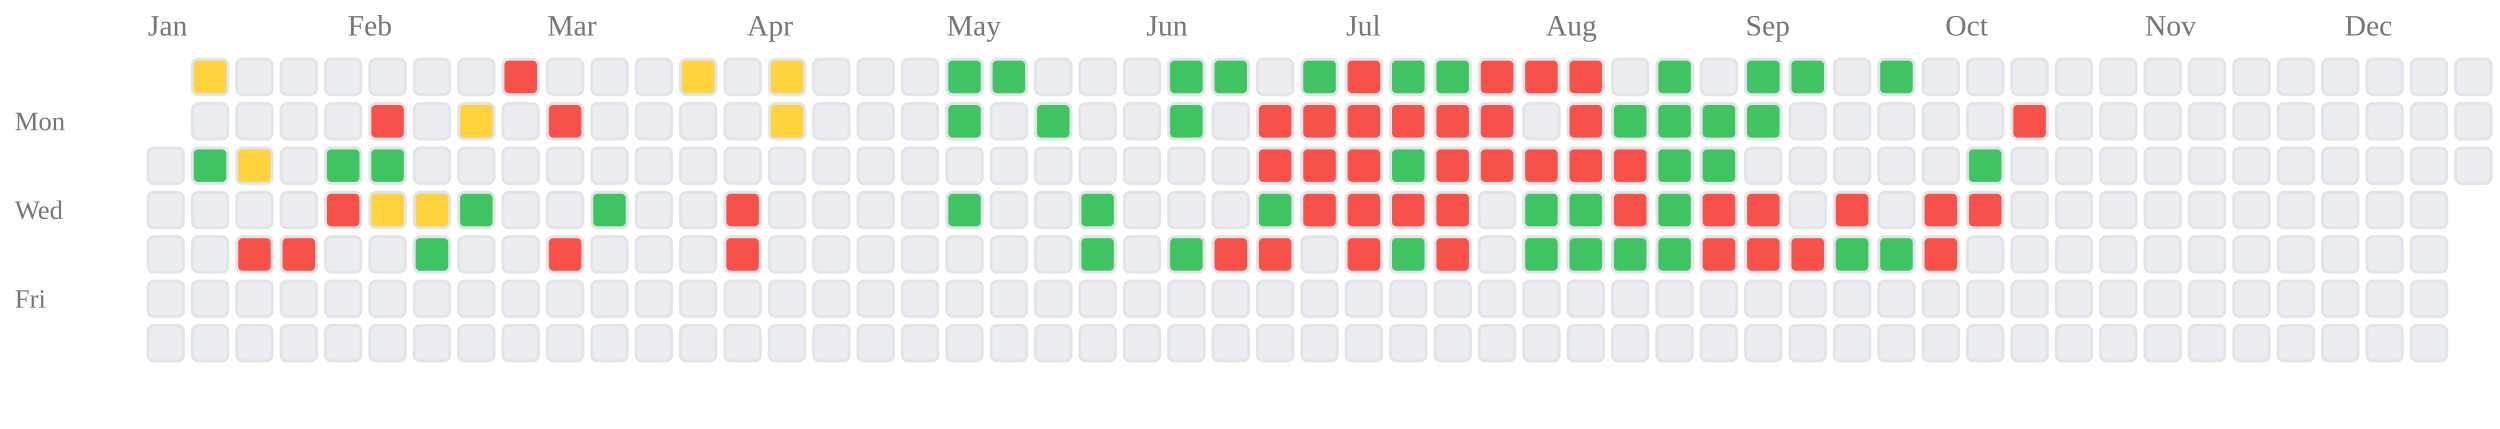
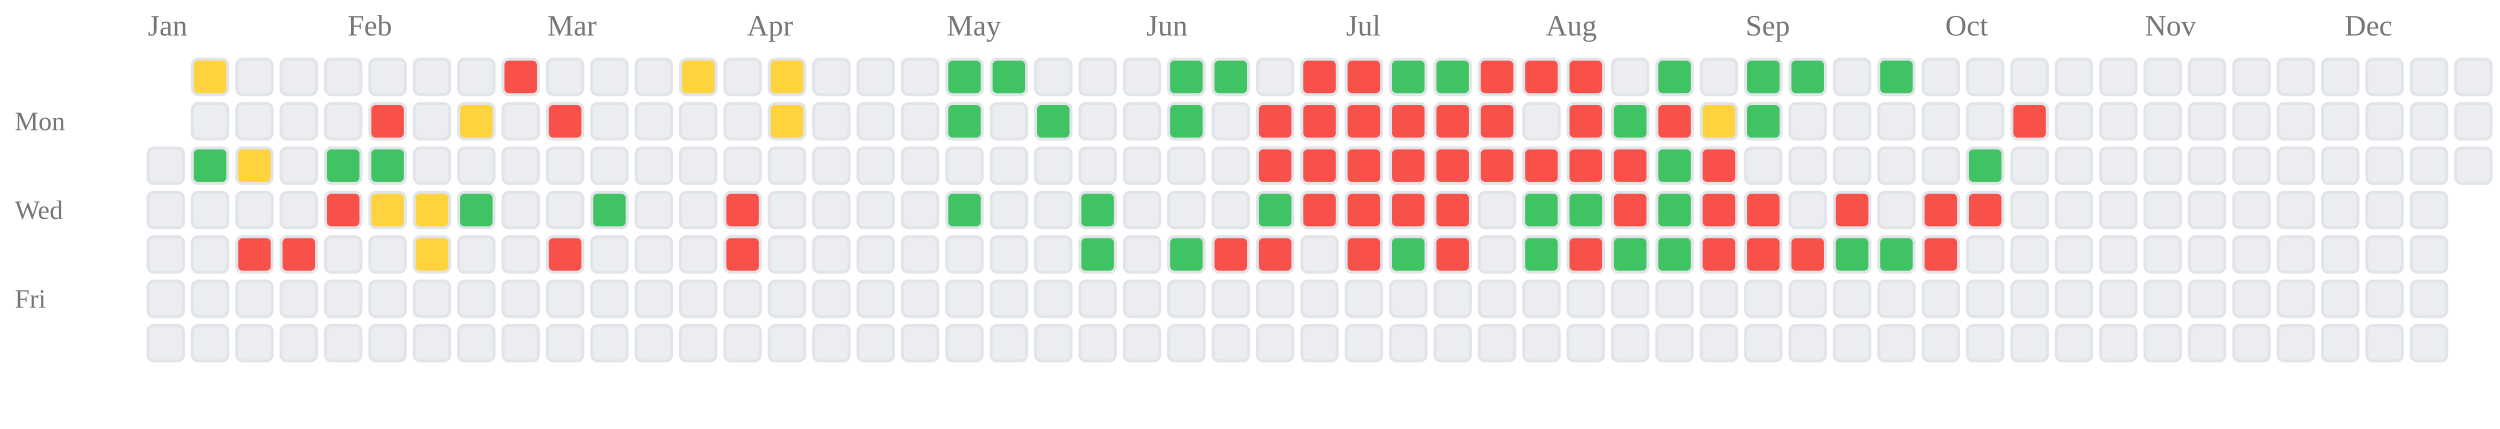
<svg xmlns="http://www.w3.org/2000/svg" width="845" height="145">
  <style>
        .month { font-size: 10px; fill: #767676; }
        .day { font-size: 9px; fill: #767676; }
        .cell { stroke: #e1e4e8; stroke-width: 1; }
        .cell-profit { fill: #40c463; }
        .cell-loss { fill: #f85149; }
        .cell-breakeven { fill: #ffd33d; }
        .cell-empty { fill: #ebedf0; }
    </style>
  <text x="50.0" y="12" class="month">Jan</text>
  <text x="117.5" y="12" class="month">Feb</text>
  <text x="185.0" y="12" class="month">Mar</text>
  <text x="252.5" y="12" class="month">Apr</text>
  <text x="320.0" y="12" class="month">May</text>
  <text x="387.5" y="12" class="month">Jun</text>
  <text x="455.0" y="12" class="month">Jul</text>
  <text x="522.5" y="12" class="month">Aug</text>
  <text x="590.0" y="12" class="month">Sep</text>
  <text x="657.5" y="12" class="month">Oct</text>
  <text x="725.0" y="12" class="month">Nov</text>
  <text x="792.5" y="12" class="month">Dec</text>
  <text x="5" y="44" class="day">Mon</text>
  <text x="5" y="74" class="day">Wed</text>
  <text x="5" y="104" class="day">Fri</text>
  <rect x="50" y="50" width="12" height="12" class="cell cell-empty" rx="2" ry="2" />
  <rect x="50" y="65" width="12" height="12" class="cell cell-empty" rx="2" ry="2" />
  <rect x="50" y="80" width="12" height="12" class="cell cell-empty" rx="2" ry="2" />
  <rect x="50" y="95" width="12" height="12" class="cell cell-empty" rx="2" ry="2" />
  <rect x="50" y="110" width="12" height="12" class="cell cell-empty" rx="2" ry="2" />
  <rect x="65" y="20" width="12" height="12" class="cell cell-breakeven" rx="2" ry="2" />
  <rect x="65" y="35" width="12" height="12" class="cell cell-empty" rx="2" ry="2" />
  <rect x="65" y="50" width="12" height="12" class="cell cell-profit" rx="2" ry="2" />
  <rect x="65" y="65" width="12" height="12" class="cell cell-empty" rx="2" ry="2" />
  <rect x="65" y="80" width="12" height="12" class="cell cell-empty" rx="2" ry="2" />
  <rect x="65" y="95" width="12" height="12" class="cell cell-empty" rx="2" ry="2" />
  <rect x="65" y="110" width="12" height="12" class="cell cell-empty" rx="2" ry="2" />
  <rect x="80" y="20" width="12" height="12" class="cell cell-empty" rx="2" ry="2" />
  <rect x="80" y="35" width="12" height="12" class="cell cell-empty" rx="2" ry="2" />
  <rect x="80" y="50" width="12" height="12" class="cell cell-breakeven" rx="2" ry="2" />
  <rect x="80" y="65" width="12" height="12" class="cell cell-empty" rx="2" ry="2" />
  <rect x="80" y="80" width="12" height="12" class="cell cell-loss" rx="2" ry="2" />
  <rect x="80" y="95" width="12" height="12" class="cell cell-empty" rx="2" ry="2" />
  <rect x="80" y="110" width="12" height="12" class="cell cell-empty" rx="2" ry="2" />
  <rect x="95" y="20" width="12" height="12" class="cell cell-empty" rx="2" ry="2" />
  <rect x="95" y="35" width="12" height="12" class="cell cell-empty" rx="2" ry="2" />
  <rect x="95" y="50" width="12" height="12" class="cell cell-empty" rx="2" ry="2" />
  <rect x="95" y="65" width="12" height="12" class="cell cell-empty" rx="2" ry="2" />
  <rect x="95" y="80" width="12" height="12" class="cell cell-loss" rx="2" ry="2" />
  <rect x="95" y="95" width="12" height="12" class="cell cell-empty" rx="2" ry="2" />
  <rect x="95" y="110" width="12" height="12" class="cell cell-empty" rx="2" ry="2" />
  <rect x="110" y="20" width="12" height="12" class="cell cell-empty" rx="2" ry="2" />
  <rect x="110" y="35" width="12" height="12" class="cell cell-empty" rx="2" ry="2" />
  <rect x="110" y="50" width="12" height="12" class="cell cell-profit" rx="2" ry="2" />
  <rect x="110" y="65" width="12" height="12" class="cell cell-loss" rx="2" ry="2" />
  <rect x="110" y="80" width="12" height="12" class="cell cell-empty" rx="2" ry="2" />
  <rect x="110" y="95" width="12" height="12" class="cell cell-empty" rx="2" ry="2" />
  <rect x="110" y="110" width="12" height="12" class="cell cell-empty" rx="2" ry="2" />
  <rect x="125" y="20" width="12" height="12" class="cell cell-empty" rx="2" ry="2" />
  <rect x="125" y="35" width="12" height="12" class="cell cell-loss" rx="2" ry="2" />
  <rect x="125" y="50" width="12" height="12" class="cell cell-profit" rx="2" ry="2" />
  <rect x="125" y="65" width="12" height="12" class="cell cell-breakeven" rx="2" ry="2" />
  <rect x="125" y="80" width="12" height="12" class="cell cell-empty" rx="2" ry="2" />
  <rect x="125" y="95" width="12" height="12" class="cell cell-empty" rx="2" ry="2" />
  <rect x="125" y="110" width="12" height="12" class="cell cell-empty" rx="2" ry="2" />
  <rect x="140" y="20" width="12" height="12" class="cell cell-empty" rx="2" ry="2" />
  <rect x="140" y="35" width="12" height="12" class="cell cell-empty" rx="2" ry="2" />
  <rect x="140" y="50" width="12" height="12" class="cell cell-empty" rx="2" ry="2" />
  <rect x="140" y="65" width="12" height="12" class="cell cell-breakeven" rx="2" ry="2" />
-   <rect x="140" y="80" width="12" height="12" class="cell cell-profit" rx="2" ry="2" />
+   <rect x="140" y="80" width="12" height="12" class="cell cell-breakeven" rx="2" ry="2" />
  <rect x="140" y="95" width="12" height="12" class="cell cell-empty" rx="2" ry="2" />
  <rect x="140" y="110" width="12" height="12" class="cell cell-empty" rx="2" ry="2" />
  <rect x="155" y="20" width="12" height="12" class="cell cell-empty" rx="2" ry="2" />
  <rect x="155" y="35" width="12" height="12" class="cell cell-breakeven" rx="2" ry="2" />
  <rect x="155" y="50" width="12" height="12" class="cell cell-empty" rx="2" ry="2" />
  <rect x="155" y="65" width="12" height="12" class="cell cell-profit" rx="2" ry="2" />
  <rect x="155" y="80" width="12" height="12" class="cell cell-empty" rx="2" ry="2" />
  <rect x="155" y="95" width="12" height="12" class="cell cell-empty" rx="2" ry="2" />
  <rect x="155" y="110" width="12" height="12" class="cell cell-empty" rx="2" ry="2" />
  <rect x="170" y="20" width="12" height="12" class="cell cell-loss" rx="2" ry="2" />
  <rect x="170" y="35" width="12" height="12" class="cell cell-empty" rx="2" ry="2" />
  <rect x="170" y="50" width="12" height="12" class="cell cell-empty" rx="2" ry="2" />
  <rect x="170" y="65" width="12" height="12" class="cell cell-empty" rx="2" ry="2" />
  <rect x="170" y="80" width="12" height="12" class="cell cell-empty" rx="2" ry="2" />
  <rect x="170" y="95" width="12" height="12" class="cell cell-empty" rx="2" ry="2" />
  <rect x="170" y="110" width="12" height="12" class="cell cell-empty" rx="2" ry="2" />
  <rect x="185" y="20" width="12" height="12" class="cell cell-empty" rx="2" ry="2" />
  <rect x="185" y="35" width="12" height="12" class="cell cell-loss" rx="2" ry="2" />
  <rect x="185" y="50" width="12" height="12" class="cell cell-empty" rx="2" ry="2" />
  <rect x="185" y="65" width="12" height="12" class="cell cell-empty" rx="2" ry="2" />
  <rect x="185" y="80" width="12" height="12" class="cell cell-loss" rx="2" ry="2" />
  <rect x="185" y="95" width="12" height="12" class="cell cell-empty" rx="2" ry="2" />
  <rect x="185" y="110" width="12" height="12" class="cell cell-empty" rx="2" ry="2" />
  <rect x="200" y="20" width="12" height="12" class="cell cell-empty" rx="2" ry="2" />
  <rect x="200" y="35" width="12" height="12" class="cell cell-empty" rx="2" ry="2" />
  <rect x="200" y="50" width="12" height="12" class="cell cell-empty" rx="2" ry="2" />
  <rect x="200" y="65" width="12" height="12" class="cell cell-profit" rx="2" ry="2" />
  <rect x="200" y="80" width="12" height="12" class="cell cell-empty" rx="2" ry="2" />
  <rect x="200" y="95" width="12" height="12" class="cell cell-empty" rx="2" ry="2" />
  <rect x="200" y="110" width="12" height="12" class="cell cell-empty" rx="2" ry="2" />
  <rect x="215" y="20" width="12" height="12" class="cell cell-empty" rx="2" ry="2" />
  <rect x="215" y="35" width="12" height="12" class="cell cell-empty" rx="2" ry="2" />
  <rect x="215" y="50" width="12" height="12" class="cell cell-empty" rx="2" ry="2" />
  <rect x="215" y="65" width="12" height="12" class="cell cell-empty" rx="2" ry="2" />
  <rect x="215" y="80" width="12" height="12" class="cell cell-empty" rx="2" ry="2" />
  <rect x="215" y="95" width="12" height="12" class="cell cell-empty" rx="2" ry="2" />
  <rect x="215" y="110" width="12" height="12" class="cell cell-empty" rx="2" ry="2" />
  <rect x="230" y="20" width="12" height="12" class="cell cell-breakeven" rx="2" ry="2" />
  <rect x="230" y="35" width="12" height="12" class="cell cell-empty" rx="2" ry="2" />
  <rect x="230" y="50" width="12" height="12" class="cell cell-empty" rx="2" ry="2" />
  <rect x="230" y="65" width="12" height="12" class="cell cell-empty" rx="2" ry="2" />
  <rect x="230" y="80" width="12" height="12" class="cell cell-empty" rx="2" ry="2" />
  <rect x="230" y="95" width="12" height="12" class="cell cell-empty" rx="2" ry="2" />
  <rect x="230" y="110" width="12" height="12" class="cell cell-empty" rx="2" ry="2" />
  <rect x="245" y="20" width="12" height="12" class="cell cell-empty" rx="2" ry="2" />
  <rect x="245" y="35" width="12" height="12" class="cell cell-empty" rx="2" ry="2" />
  <rect x="245" y="50" width="12" height="12" class="cell cell-empty" rx="2" ry="2" />
  <rect x="245" y="65" width="12" height="12" class="cell cell-loss" rx="2" ry="2" />
  <rect x="245" y="80" width="12" height="12" class="cell cell-loss" rx="2" ry="2" />
  <rect x="245" y="95" width="12" height="12" class="cell cell-empty" rx="2" ry="2" />
  <rect x="245" y="110" width="12" height="12" class="cell cell-empty" rx="2" ry="2" />
  <rect x="260" y="20" width="12" height="12" class="cell cell-breakeven" rx="2" ry="2" />
  <rect x="260" y="35" width="12" height="12" class="cell cell-breakeven" rx="2" ry="2" />
  <rect x="260" y="50" width="12" height="12" class="cell cell-empty" rx="2" ry="2" />
  <rect x="260" y="65" width="12" height="12" class="cell cell-empty" rx="2" ry="2" />
  <rect x="260" y="80" width="12" height="12" class="cell cell-empty" rx="2" ry="2" />
  <rect x="260" y="95" width="12" height="12" class="cell cell-empty" rx="2" ry="2" />
  <rect x="260" y="110" width="12" height="12" class="cell cell-empty" rx="2" ry="2" />
  <rect x="275" y="20" width="12" height="12" class="cell cell-empty" rx="2" ry="2" />
  <rect x="275" y="35" width="12" height="12" class="cell cell-empty" rx="2" ry="2" />
  <rect x="275" y="50" width="12" height="12" class="cell cell-empty" rx="2" ry="2" />
  <rect x="275" y="65" width="12" height="12" class="cell cell-empty" rx="2" ry="2" />
  <rect x="275" y="80" width="12" height="12" class="cell cell-empty" rx="2" ry="2" />
  <rect x="275" y="95" width="12" height="12" class="cell cell-empty" rx="2" ry="2" />
  <rect x="275" y="110" width="12" height="12" class="cell cell-empty" rx="2" ry="2" />
  <rect x="290" y="20" width="12" height="12" class="cell cell-empty" rx="2" ry="2" />
  <rect x="290" y="35" width="12" height="12" class="cell cell-empty" rx="2" ry="2" />
  <rect x="290" y="50" width="12" height="12" class="cell cell-empty" rx="2" ry="2" />
  <rect x="290" y="65" width="12" height="12" class="cell cell-empty" rx="2" ry="2" />
  <rect x="290" y="80" width="12" height="12" class="cell cell-empty" rx="2" ry="2" />
  <rect x="290" y="95" width="12" height="12" class="cell cell-empty" rx="2" ry="2" />
  <rect x="290" y="110" width="12" height="12" class="cell cell-empty" rx="2" ry="2" />
  <rect x="305" y="20" width="12" height="12" class="cell cell-empty" rx="2" ry="2" />
  <rect x="305" y="35" width="12" height="12" class="cell cell-empty" rx="2" ry="2" />
  <rect x="305" y="50" width="12" height="12" class="cell cell-empty" rx="2" ry="2" />
  <rect x="305" y="65" width="12" height="12" class="cell cell-empty" rx="2" ry="2" />
  <rect x="305" y="80" width="12" height="12" class="cell cell-empty" rx="2" ry="2" />
  <rect x="305" y="95" width="12" height="12" class="cell cell-empty" rx="2" ry="2" />
  <rect x="305" y="110" width="12" height="12" class="cell cell-empty" rx="2" ry="2" />
  <rect x="320" y="20" width="12" height="12" class="cell cell-profit" rx="2" ry="2" />
  <rect x="320" y="35" width="12" height="12" class="cell cell-profit" rx="2" ry="2" />
  <rect x="320" y="50" width="12" height="12" class="cell cell-empty" rx="2" ry="2" />
  <rect x="320" y="65" width="12" height="12" class="cell cell-profit" rx="2" ry="2" />
  <rect x="320" y="80" width="12" height="12" class="cell cell-empty" rx="2" ry="2" />
  <rect x="320" y="95" width="12" height="12" class="cell cell-empty" rx="2" ry="2" />
  <rect x="320" y="110" width="12" height="12" class="cell cell-empty" rx="2" ry="2" />
  <rect x="335" y="20" width="12" height="12" class="cell cell-profit" rx="2" ry="2" />
  <rect x="335" y="35" width="12" height="12" class="cell cell-empty" rx="2" ry="2" />
  <rect x="335" y="50" width="12" height="12" class="cell cell-empty" rx="2" ry="2" />
  <rect x="335" y="65" width="12" height="12" class="cell cell-empty" rx="2" ry="2" />
  <rect x="335" y="80" width="12" height="12" class="cell cell-empty" rx="2" ry="2" />
  <rect x="335" y="95" width="12" height="12" class="cell cell-empty" rx="2" ry="2" />
  <rect x="335" y="110" width="12" height="12" class="cell cell-empty" rx="2" ry="2" />
  <rect x="350" y="20" width="12" height="12" class="cell cell-empty" rx="2" ry="2" />
  <rect x="350" y="35" width="12" height="12" class="cell cell-profit" rx="2" ry="2" />
  <rect x="350" y="50" width="12" height="12" class="cell cell-empty" rx="2" ry="2" />
  <rect x="350" y="65" width="12" height="12" class="cell cell-empty" rx="2" ry="2" />
  <rect x="350" y="80" width="12" height="12" class="cell cell-empty" rx="2" ry="2" />
  <rect x="350" y="95" width="12" height="12" class="cell cell-empty" rx="2" ry="2" />
  <rect x="350" y="110" width="12" height="12" class="cell cell-empty" rx="2" ry="2" />
  <rect x="365" y="20" width="12" height="12" class="cell cell-empty" rx="2" ry="2" />
  <rect x="365" y="35" width="12" height="12" class="cell cell-empty" rx="2" ry="2" />
  <rect x="365" y="50" width="12" height="12" class="cell cell-empty" rx="2" ry="2" />
  <rect x="365" y="65" width="12" height="12" class="cell cell-profit" rx="2" ry="2" />
  <rect x="365" y="80" width="12" height="12" class="cell cell-profit" rx="2" ry="2" />
  <rect x="365" y="95" width="12" height="12" class="cell cell-empty" rx="2" ry="2" />
  <rect x="365" y="110" width="12" height="12" class="cell cell-empty" rx="2" ry="2" />
  <rect x="380" y="20" width="12" height="12" class="cell cell-empty" rx="2" ry="2" />
  <rect x="380" y="35" width="12" height="12" class="cell cell-empty" rx="2" ry="2" />
  <rect x="380" y="50" width="12" height="12" class="cell cell-empty" rx="2" ry="2" />
  <rect x="380" y="65" width="12" height="12" class="cell cell-empty" rx="2" ry="2" />
  <rect x="380" y="80" width="12" height="12" class="cell cell-empty" rx="2" ry="2" />
  <rect x="380" y="95" width="12" height="12" class="cell cell-empty" rx="2" ry="2" />
  <rect x="380" y="110" width="12" height="12" class="cell cell-empty" rx="2" ry="2" />
  <rect x="395" y="20" width="12" height="12" class="cell cell-profit" rx="2" ry="2" />
  <rect x="395" y="35" width="12" height="12" class="cell cell-profit" rx="2" ry="2" />
  <rect x="395" y="50" width="12" height="12" class="cell cell-empty" rx="2" ry="2" />
  <rect x="395" y="65" width="12" height="12" class="cell cell-empty" rx="2" ry="2" />
  <rect x="395" y="80" width="12" height="12" class="cell cell-profit" rx="2" ry="2" />
  <rect x="395" y="95" width="12" height="12" class="cell cell-empty" rx="2" ry="2" />
  <rect x="395" y="110" width="12" height="12" class="cell cell-empty" rx="2" ry="2" />
  <rect x="410" y="20" width="12" height="12" class="cell cell-profit" rx="2" ry="2" />
  <rect x="410" y="35" width="12" height="12" class="cell cell-empty" rx="2" ry="2" />
  <rect x="410" y="50" width="12" height="12" class="cell cell-empty" rx="2" ry="2" />
  <rect x="410" y="65" width="12" height="12" class="cell cell-empty" rx="2" ry="2" />
  <rect x="410" y="80" width="12" height="12" class="cell cell-loss" rx="2" ry="2" />
  <rect x="410" y="95" width="12" height="12" class="cell cell-empty" rx="2" ry="2" />
  <rect x="410" y="110" width="12" height="12" class="cell cell-empty" rx="2" ry="2" />
  <rect x="425" y="20" width="12" height="12" class="cell cell-empty" rx="2" ry="2" />
  <rect x="425" y="35" width="12" height="12" class="cell cell-loss" rx="2" ry="2" />
  <rect x="425" y="50" width="12" height="12" class="cell cell-loss" rx="2" ry="2" />
  <rect x="425" y="65" width="12" height="12" class="cell cell-profit" rx="2" ry="2" />
  <rect x="425" y="80" width="12" height="12" class="cell cell-loss" rx="2" ry="2" />
  <rect x="425" y="95" width="12" height="12" class="cell cell-empty" rx="2" ry="2" />
  <rect x="425" y="110" width="12" height="12" class="cell cell-empty" rx="2" ry="2" />
-   <rect x="440" y="20" width="12" height="12" class="cell cell-profit" rx="2" ry="2" />
+   <rect x="440" y="20" width="12" height="12" class="cell cell-loss" rx="2" ry="2" />
  <rect x="440" y="35" width="12" height="12" class="cell cell-loss" rx="2" ry="2" />
  <rect x="440" y="50" width="12" height="12" class="cell cell-loss" rx="2" ry="2" />
  <rect x="440" y="65" width="12" height="12" class="cell cell-loss" rx="2" ry="2" />
  <rect x="440" y="80" width="12" height="12" class="cell cell-empty" rx="2" ry="2" />
  <rect x="440" y="95" width="12" height="12" class="cell cell-empty" rx="2" ry="2" />
  <rect x="440" y="110" width="12" height="12" class="cell cell-empty" rx="2" ry="2" />
  <rect x="455" y="20" width="12" height="12" class="cell cell-loss" rx="2" ry="2" />
  <rect x="455" y="35" width="12" height="12" class="cell cell-loss" rx="2" ry="2" />
  <rect x="455" y="50" width="12" height="12" class="cell cell-loss" rx="2" ry="2" />
  <rect x="455" y="65" width="12" height="12" class="cell cell-loss" rx="2" ry="2" />
  <rect x="455" y="80" width="12" height="12" class="cell cell-loss" rx="2" ry="2" />
  <rect x="455" y="95" width="12" height="12" class="cell cell-empty" rx="2" ry="2" />
  <rect x="455" y="110" width="12" height="12" class="cell cell-empty" rx="2" ry="2" />
  <rect x="470" y="20" width="12" height="12" class="cell cell-profit" rx="2" ry="2" />
  <rect x="470" y="35" width="12" height="12" class="cell cell-loss" rx="2" ry="2" />
-   <rect x="470" y="50" width="12" height="12" class="cell cell-profit" rx="2" ry="2" />
+   <rect x="470" y="50" width="12" height="12" class="cell cell-loss" rx="2" ry="2" />
  <rect x="470" y="65" width="12" height="12" class="cell cell-loss" rx="2" ry="2" />
  <rect x="470" y="80" width="12" height="12" class="cell cell-profit" rx="2" ry="2" />
  <rect x="470" y="95" width="12" height="12" class="cell cell-empty" rx="2" ry="2" />
  <rect x="470" y="110" width="12" height="12" class="cell cell-empty" rx="2" ry="2" />
  <rect x="485" y="20" width="12" height="12" class="cell cell-profit" rx="2" ry="2" />
  <rect x="485" y="35" width="12" height="12" class="cell cell-loss" rx="2" ry="2" />
  <rect x="485" y="50" width="12" height="12" class="cell cell-loss" rx="2" ry="2" />
  <rect x="485" y="65" width="12" height="12" class="cell cell-loss" rx="2" ry="2" />
  <rect x="485" y="80" width="12" height="12" class="cell cell-loss" rx="2" ry="2" />
  <rect x="485" y="95" width="12" height="12" class="cell cell-empty" rx="2" ry="2" />
  <rect x="485" y="110" width="12" height="12" class="cell cell-empty" rx="2" ry="2" />
  <rect x="500" y="20" width="12" height="12" class="cell cell-loss" rx="2" ry="2" />
  <rect x="500" y="35" width="12" height="12" class="cell cell-loss" rx="2" ry="2" />
  <rect x="500" y="50" width="12" height="12" class="cell cell-loss" rx="2" ry="2" />
  <rect x="500" y="65" width="12" height="12" class="cell cell-empty" rx="2" ry="2" />
  <rect x="500" y="80" width="12" height="12" class="cell cell-empty" rx="2" ry="2" />
  <rect x="500" y="95" width="12" height="12" class="cell cell-empty" rx="2" ry="2" />
  <rect x="500" y="110" width="12" height="12" class="cell cell-empty" rx="2" ry="2" />
  <rect x="515" y="20" width="12" height="12" class="cell cell-loss" rx="2" ry="2" />
  <rect x="515" y="35" width="12" height="12" class="cell cell-empty" rx="2" ry="2" />
  <rect x="515" y="50" width="12" height="12" class="cell cell-loss" rx="2" ry="2" />
  <rect x="515" y="65" width="12" height="12" class="cell cell-profit" rx="2" ry="2" />
  <rect x="515" y="80" width="12" height="12" class="cell cell-profit" rx="2" ry="2" />
  <rect x="515" y="95" width="12" height="12" class="cell cell-empty" rx="2" ry="2" />
  <rect x="515" y="110" width="12" height="12" class="cell cell-empty" rx="2" ry="2" />
  <rect x="530" y="20" width="12" height="12" class="cell cell-loss" rx="2" ry="2" />
  <rect x="530" y="35" width="12" height="12" class="cell cell-loss" rx="2" ry="2" />
  <rect x="530" y="50" width="12" height="12" class="cell cell-loss" rx="2" ry="2" />
  <rect x="530" y="65" width="12" height="12" class="cell cell-profit" rx="2" ry="2" />
-   <rect x="530" y="80" width="12" height="12" class="cell cell-profit" rx="2" ry="2" />
+   <rect x="530" y="80" width="12" height="12" class="cell cell-loss" rx="2" ry="2" />
  <rect x="530" y="95" width="12" height="12" class="cell cell-empty" rx="2" ry="2" />
  <rect x="530" y="110" width="12" height="12" class="cell cell-empty" rx="2" ry="2" />
  <rect x="545" y="20" width="12" height="12" class="cell cell-empty" rx="2" ry="2" />
  <rect x="545" y="35" width="12" height="12" class="cell cell-profit" rx="2" ry="2" />
  <rect x="545" y="50" width="12" height="12" class="cell cell-loss" rx="2" ry="2" />
  <rect x="545" y="65" width="12" height="12" class="cell cell-loss" rx="2" ry="2" />
  <rect x="545" y="80" width="12" height="12" class="cell cell-profit" rx="2" ry="2" />
  <rect x="545" y="95" width="12" height="12" class="cell cell-empty" rx="2" ry="2" />
  <rect x="545" y="110" width="12" height="12" class="cell cell-empty" rx="2" ry="2" />
  <rect x="560" y="20" width="12" height="12" class="cell cell-profit" rx="2" ry="2" />
-   <rect x="560" y="35" width="12" height="12" class="cell cell-profit" rx="2" ry="2" />
+   <rect x="560" y="35" width="12" height="12" class="cell cell-loss" rx="2" ry="2" />
  <rect x="560" y="50" width="12" height="12" class="cell cell-profit" rx="2" ry="2" />
  <rect x="560" y="65" width="12" height="12" class="cell cell-profit" rx="2" ry="2" />
  <rect x="560" y="80" width="12" height="12" class="cell cell-profit" rx="2" ry="2" />
  <rect x="560" y="95" width="12" height="12" class="cell cell-empty" rx="2" ry="2" />
  <rect x="560" y="110" width="12" height="12" class="cell cell-empty" rx="2" ry="2" />
  <rect x="575" y="20" width="12" height="12" class="cell cell-empty" rx="2" ry="2" />
-   <rect x="575" y="35" width="12" height="12" class="cell cell-profit" rx="2" ry="2" />
-   <rect x="575" y="50" width="12" height="12" class="cell cell-profit" rx="2" ry="2" />
+   <rect x="575" y="35" width="12" height="12" class="cell cell-breakeven" rx="2" ry="2" />
+   <rect x="575" y="50" width="12" height="12" class="cell cell-loss" rx="2" ry="2" />
  <rect x="575" y="65" width="12" height="12" class="cell cell-loss" rx="2" ry="2" />
  <rect x="575" y="80" width="12" height="12" class="cell cell-loss" rx="2" ry="2" />
  <rect x="575" y="95" width="12" height="12" class="cell cell-empty" rx="2" ry="2" />
  <rect x="575" y="110" width="12" height="12" class="cell cell-empty" rx="2" ry="2" />
  <rect x="590" y="20" width="12" height="12" class="cell cell-profit" rx="2" ry="2" />
  <rect x="590" y="35" width="12" height="12" class="cell cell-profit" rx="2" ry="2" />
  <rect x="590" y="50" width="12" height="12" class="cell cell-empty" rx="2" ry="2" />
  <rect x="590" y="65" width="12" height="12" class="cell cell-loss" rx="2" ry="2" />
  <rect x="590" y="80" width="12" height="12" class="cell cell-loss" rx="2" ry="2" />
  <rect x="590" y="95" width="12" height="12" class="cell cell-empty" rx="2" ry="2" />
  <rect x="590" y="110" width="12" height="12" class="cell cell-empty" rx="2" ry="2" />
  <rect x="605" y="20" width="12" height="12" class="cell cell-profit" rx="2" ry="2" />
  <rect x="605" y="35" width="12" height="12" class="cell cell-empty" rx="2" ry="2" />
  <rect x="605" y="50" width="12" height="12" class="cell cell-empty" rx="2" ry="2" />
  <rect x="605" y="65" width="12" height="12" class="cell cell-empty" rx="2" ry="2" />
  <rect x="605" y="80" width="12" height="12" class="cell cell-loss" rx="2" ry="2" />
  <rect x="605" y="95" width="12" height="12" class="cell cell-empty" rx="2" ry="2" />
  <rect x="605" y="110" width="12" height="12" class="cell cell-empty" rx="2" ry="2" />
  <rect x="620" y="20" width="12" height="12" class="cell cell-empty" rx="2" ry="2" />
  <rect x="620" y="35" width="12" height="12" class="cell cell-empty" rx="2" ry="2" />
  <rect x="620" y="50" width="12" height="12" class="cell cell-empty" rx="2" ry="2" />
  <rect x="620" y="65" width="12" height="12" class="cell cell-loss" rx="2" ry="2" />
  <rect x="620" y="80" width="12" height="12" class="cell cell-profit" rx="2" ry="2" />
  <rect x="620" y="95" width="12" height="12" class="cell cell-empty" rx="2" ry="2" />
  <rect x="620" y="110" width="12" height="12" class="cell cell-empty" rx="2" ry="2" />
  <rect x="635" y="20" width="12" height="12" class="cell cell-profit" rx="2" ry="2" />
  <rect x="635" y="35" width="12" height="12" class="cell cell-empty" rx="2" ry="2" />
  <rect x="635" y="50" width="12" height="12" class="cell cell-empty" rx="2" ry="2" />
  <rect x="635" y="65" width="12" height="12" class="cell cell-empty" rx="2" ry="2" />
  <rect x="635" y="80" width="12" height="12" class="cell cell-profit" rx="2" ry="2" />
  <rect x="635" y="95" width="12" height="12" class="cell cell-empty" rx="2" ry="2" />
  <rect x="635" y="110" width="12" height="12" class="cell cell-empty" rx="2" ry="2" />
  <rect x="650" y="20" width="12" height="12" class="cell cell-empty" rx="2" ry="2" />
  <rect x="650" y="35" width="12" height="12" class="cell cell-empty" rx="2" ry="2" />
  <rect x="650" y="50" width="12" height="12" class="cell cell-empty" rx="2" ry="2" />
  <rect x="650" y="65" width="12" height="12" class="cell cell-loss" rx="2" ry="2" />
  <rect x="650" y="80" width="12" height="12" class="cell cell-loss" rx="2" ry="2" />
  <rect x="650" y="95" width="12" height="12" class="cell cell-empty" rx="2" ry="2" />
  <rect x="650" y="110" width="12" height="12" class="cell cell-empty" rx="2" ry="2" />
  <rect x="665" y="20" width="12" height="12" class="cell cell-empty" rx="2" ry="2" />
  <rect x="665" y="35" width="12" height="12" class="cell cell-empty" rx="2" ry="2" />
  <rect x="665" y="50" width="12" height="12" class="cell cell-profit" rx="2" ry="2" />
  <rect x="665" y="65" width="12" height="12" class="cell cell-loss" rx="2" ry="2" />
  <rect x="665" y="80" width="12" height="12" class="cell cell-empty" rx="2" ry="2" />
  <rect x="665" y="95" width="12" height="12" class="cell cell-empty" rx="2" ry="2" />
  <rect x="665" y="110" width="12" height="12" class="cell cell-empty" rx="2" ry="2" />
  <rect x="680" y="20" width="12" height="12" class="cell cell-empty" rx="2" ry="2" />
  <rect x="680" y="35" width="12" height="12" class="cell cell-loss" rx="2" ry="2" />
  <rect x="680" y="50" width="12" height="12" class="cell cell-empty" rx="2" ry="2" />
  <rect x="680" y="65" width="12" height="12" class="cell cell-empty" rx="2" ry="2" />
  <rect x="680" y="80" width="12" height="12" class="cell cell-empty" rx="2" ry="2" />
  <rect x="680" y="95" width="12" height="12" class="cell cell-empty" rx="2" ry="2" />
  <rect x="680" y="110" width="12" height="12" class="cell cell-empty" rx="2" ry="2" />
  <rect x="695" y="20" width="12" height="12" class="cell cell-empty" rx="2" ry="2" />
  <rect x="695" y="35" width="12" height="12" class="cell cell-empty" rx="2" ry="2" />
  <rect x="695" y="50" width="12" height="12" class="cell cell-empty" rx="2" ry="2" />
  <rect x="695" y="65" width="12" height="12" class="cell cell-empty" rx="2" ry="2" />
  <rect x="695" y="80" width="12" height="12" class="cell cell-empty" rx="2" ry="2" />
  <rect x="695" y="95" width="12" height="12" class="cell cell-empty" rx="2" ry="2" />
  <rect x="695" y="110" width="12" height="12" class="cell cell-empty" rx="2" ry="2" />
  <rect x="710" y="20" width="12" height="12" class="cell cell-empty" rx="2" ry="2" />
  <rect x="710" y="35" width="12" height="12" class="cell cell-empty" rx="2" ry="2" />
  <rect x="710" y="50" width="12" height="12" class="cell cell-empty" rx="2" ry="2" />
  <rect x="710" y="65" width="12" height="12" class="cell cell-empty" rx="2" ry="2" />
  <rect x="710" y="80" width="12" height="12" class="cell cell-empty" rx="2" ry="2" />
  <rect x="710" y="95" width="12" height="12" class="cell cell-empty" rx="2" ry="2" />
  <rect x="710" y="110" width="12" height="12" class="cell cell-empty" rx="2" ry="2" />
  <rect x="725" y="20" width="12" height="12" class="cell cell-empty" rx="2" ry="2" />
  <rect x="725" y="35" width="12" height="12" class="cell cell-empty" rx="2" ry="2" />
  <rect x="725" y="50" width="12" height="12" class="cell cell-empty" rx="2" ry="2" />
  <rect x="725" y="65" width="12" height="12" class="cell cell-empty" rx="2" ry="2" />
  <rect x="725" y="80" width="12" height="12" class="cell cell-empty" rx="2" ry="2" />
  <rect x="725" y="95" width="12" height="12" class="cell cell-empty" rx="2" ry="2" />
  <rect x="725" y="110" width="12" height="12" class="cell cell-empty" rx="2" ry="2" />
  <rect x="740" y="20" width="12" height="12" class="cell cell-empty" rx="2" ry="2" />
  <rect x="740" y="35" width="12" height="12" class="cell cell-empty" rx="2" ry="2" />
  <rect x="740" y="50" width="12" height="12" class="cell cell-empty" rx="2" ry="2" />
  <rect x="740" y="65" width="12" height="12" class="cell cell-empty" rx="2" ry="2" />
  <rect x="740" y="80" width="12" height="12" class="cell cell-empty" rx="2" ry="2" />
  <rect x="740" y="95" width="12" height="12" class="cell cell-empty" rx="2" ry="2" />
  <rect x="740" y="110" width="12" height="12" class="cell cell-empty" rx="2" ry="2" />
  <rect x="755" y="20" width="12" height="12" class="cell cell-empty" rx="2" ry="2" />
  <rect x="755" y="35" width="12" height="12" class="cell cell-empty" rx="2" ry="2" />
  <rect x="755" y="50" width="12" height="12" class="cell cell-empty" rx="2" ry="2" />
  <rect x="755" y="65" width="12" height="12" class="cell cell-empty" rx="2" ry="2" />
  <rect x="755" y="80" width="12" height="12" class="cell cell-empty" rx="2" ry="2" />
  <rect x="755" y="95" width="12" height="12" class="cell cell-empty" rx="2" ry="2" />
  <rect x="755" y="110" width="12" height="12" class="cell cell-empty" rx="2" ry="2" />
  <rect x="770" y="20" width="12" height="12" class="cell cell-empty" rx="2" ry="2" />
  <rect x="770" y="35" width="12" height="12" class="cell cell-empty" rx="2" ry="2" />
  <rect x="770" y="50" width="12" height="12" class="cell cell-empty" rx="2" ry="2" />
  <rect x="770" y="65" width="12" height="12" class="cell cell-empty" rx="2" ry="2" />
  <rect x="770" y="80" width="12" height="12" class="cell cell-empty" rx="2" ry="2" />
  <rect x="770" y="95" width="12" height="12" class="cell cell-empty" rx="2" ry="2" />
  <rect x="770" y="110" width="12" height="12" class="cell cell-empty" rx="2" ry="2" />
  <rect x="785" y="20" width="12" height="12" class="cell cell-empty" rx="2" ry="2" />
  <rect x="785" y="35" width="12" height="12" class="cell cell-empty" rx="2" ry="2" />
  <rect x="785" y="50" width="12" height="12" class="cell cell-empty" rx="2" ry="2" />
  <rect x="785" y="65" width="12" height="12" class="cell cell-empty" rx="2" ry="2" />
  <rect x="785" y="80" width="12" height="12" class="cell cell-empty" rx="2" ry="2" />
  <rect x="785" y="95" width="12" height="12" class="cell cell-empty" rx="2" ry="2" />
  <rect x="785" y="110" width="12" height="12" class="cell cell-empty" rx="2" ry="2" />
  <rect x="800" y="20" width="12" height="12" class="cell cell-empty" rx="2" ry="2" />
  <rect x="800" y="35" width="12" height="12" class="cell cell-empty" rx="2" ry="2" />
  <rect x="800" y="50" width="12" height="12" class="cell cell-empty" rx="2" ry="2" />
  <rect x="800" y="65" width="12" height="12" class="cell cell-empty" rx="2" ry="2" />
  <rect x="800" y="80" width="12" height="12" class="cell cell-empty" rx="2" ry="2" />
  <rect x="800" y="95" width="12" height="12" class="cell cell-empty" rx="2" ry="2" />
  <rect x="800" y="110" width="12" height="12" class="cell cell-empty" rx="2" ry="2" />
  <rect x="815" y="20" width="12" height="12" class="cell cell-empty" rx="2" ry="2" />
  <rect x="815" y="35" width="12" height="12" class="cell cell-empty" rx="2" ry="2" />
  <rect x="815" y="50" width="12" height="12" class="cell cell-empty" rx="2" ry="2" />
  <rect x="815" y="65" width="12" height="12" class="cell cell-empty" rx="2" ry="2" />
  <rect x="815" y="80" width="12" height="12" class="cell cell-empty" rx="2" ry="2" />
  <rect x="815" y="95" width="12" height="12" class="cell cell-empty" rx="2" ry="2" />
  <rect x="815" y="110" width="12" height="12" class="cell cell-empty" rx="2" ry="2" />
  <rect x="830" y="20" width="12" height="12" class="cell cell-empty" rx="2" ry="2" />
  <rect x="830" y="35" width="12" height="12" class="cell cell-empty" rx="2" ry="2" />
  <rect x="830" y="50" width="12" height="12" class="cell cell-empty" rx="2" ry="2" />
</svg>
